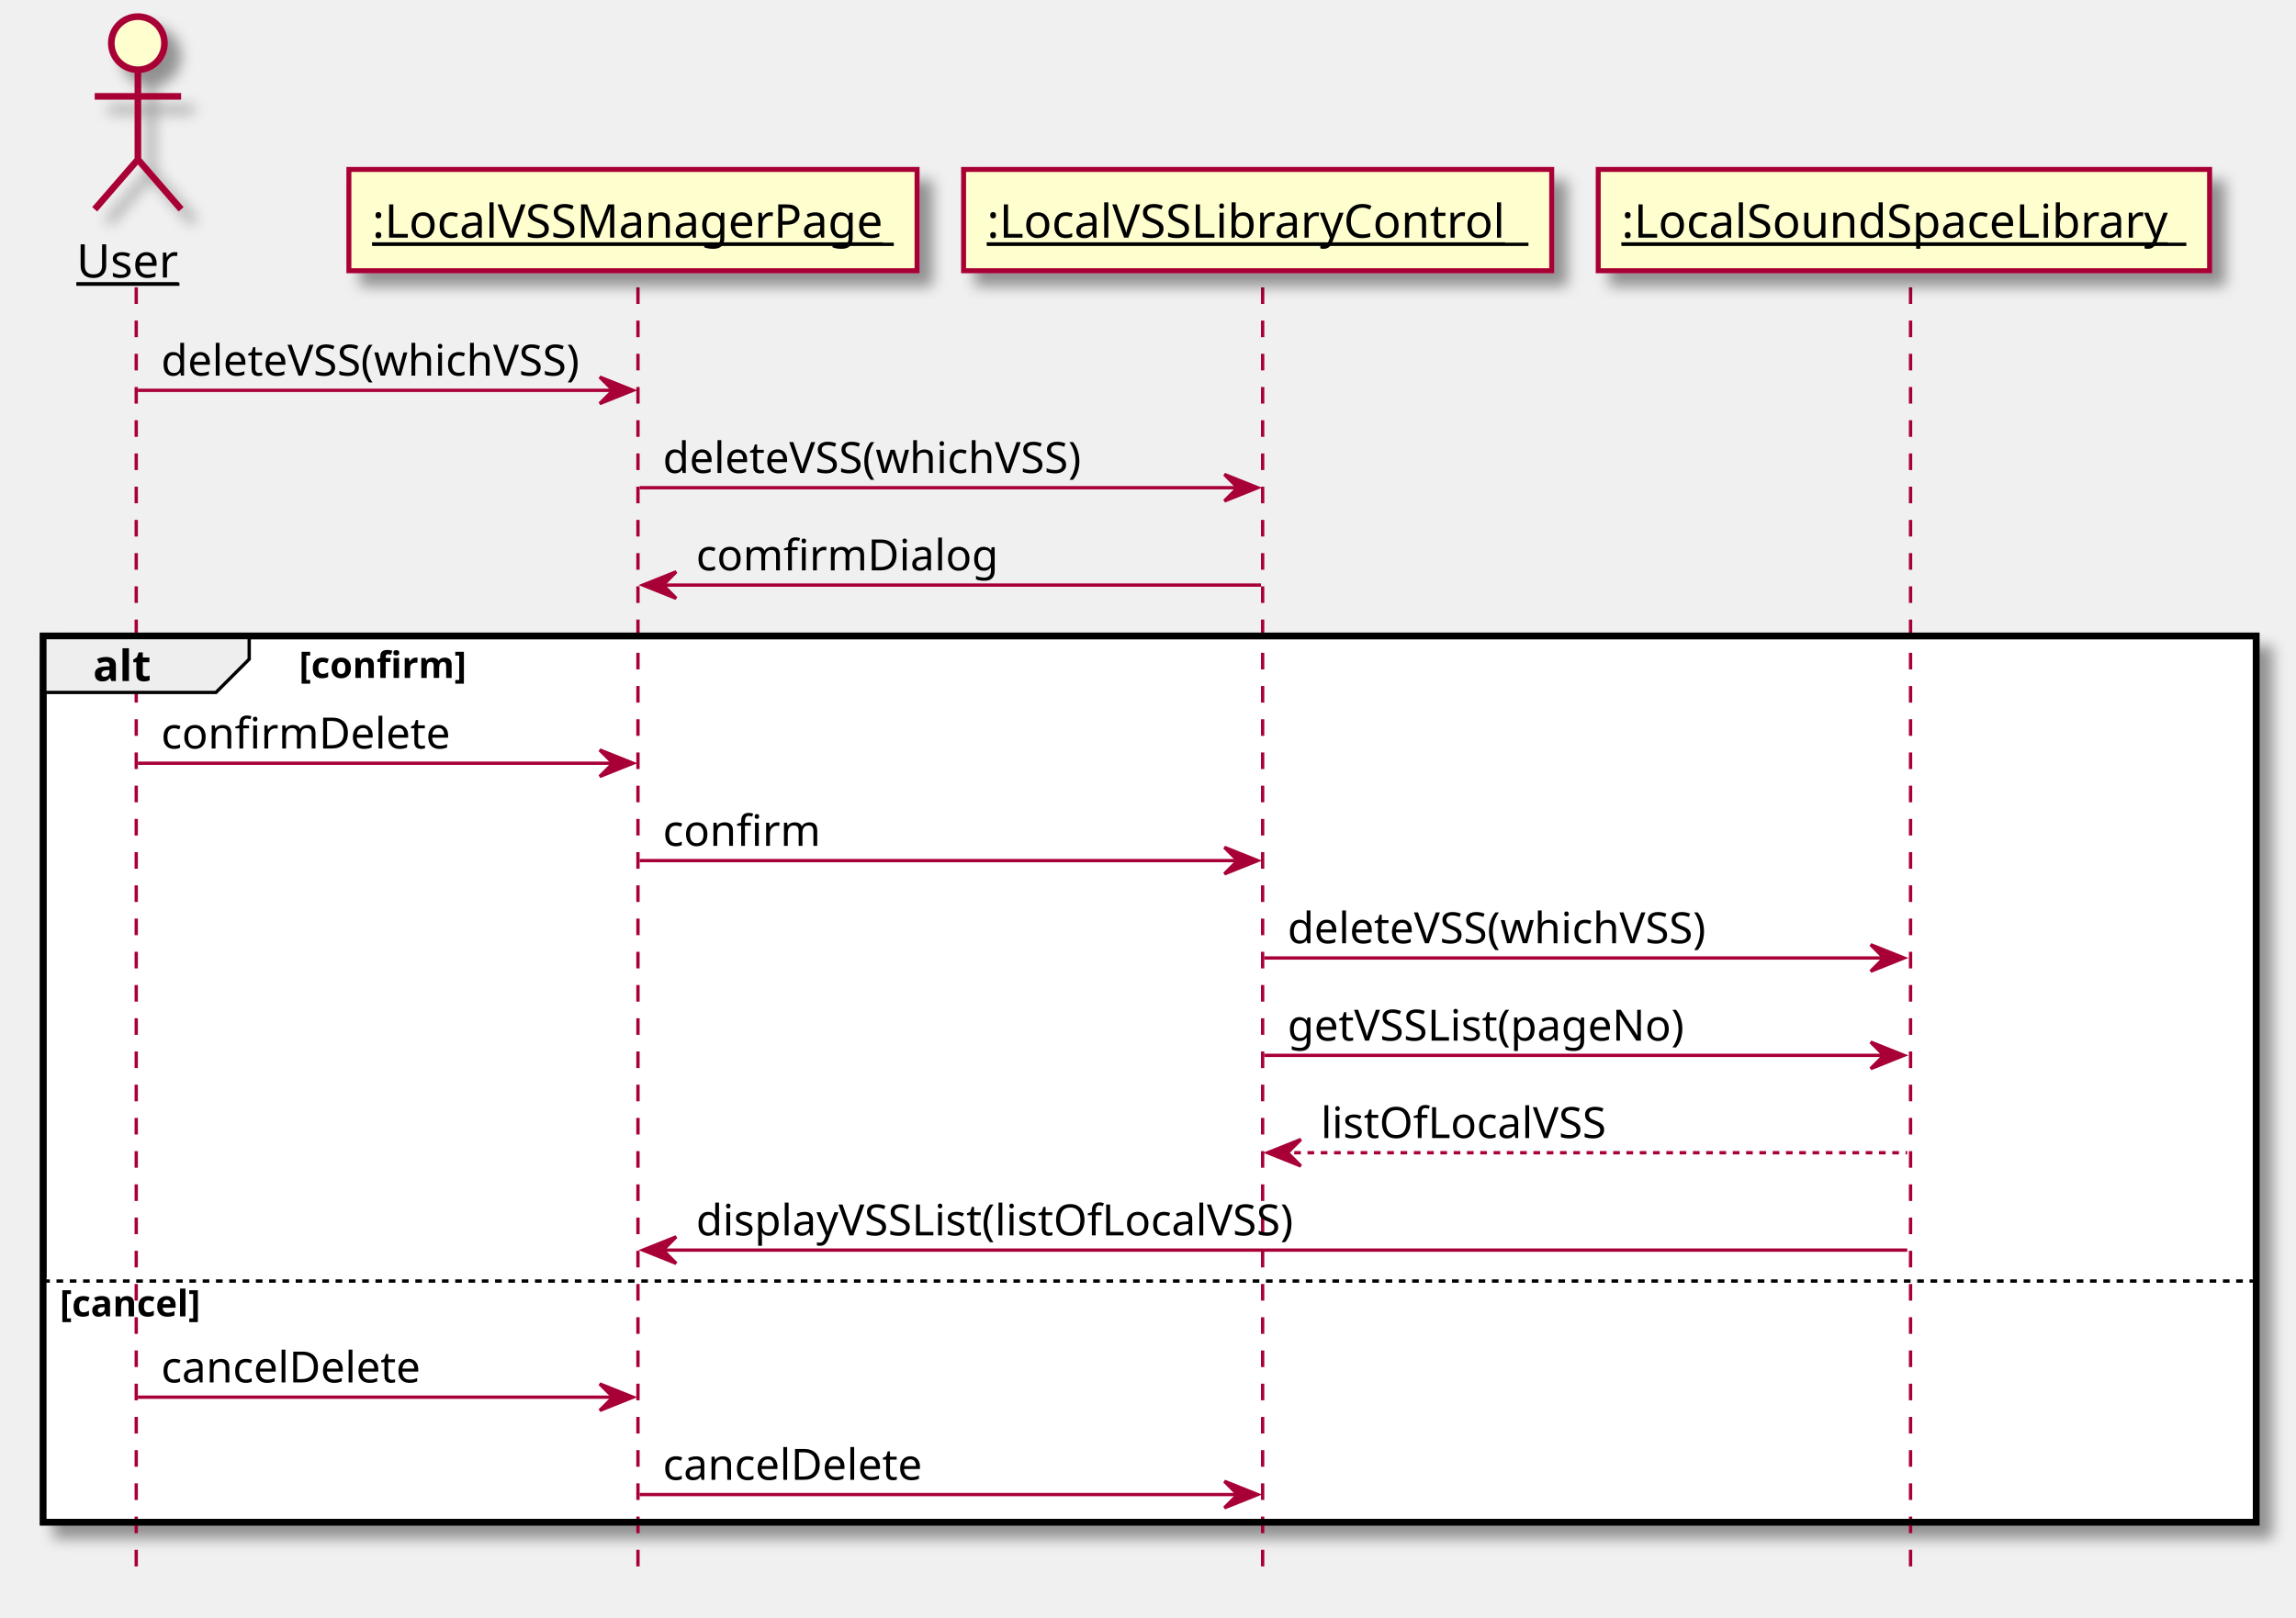
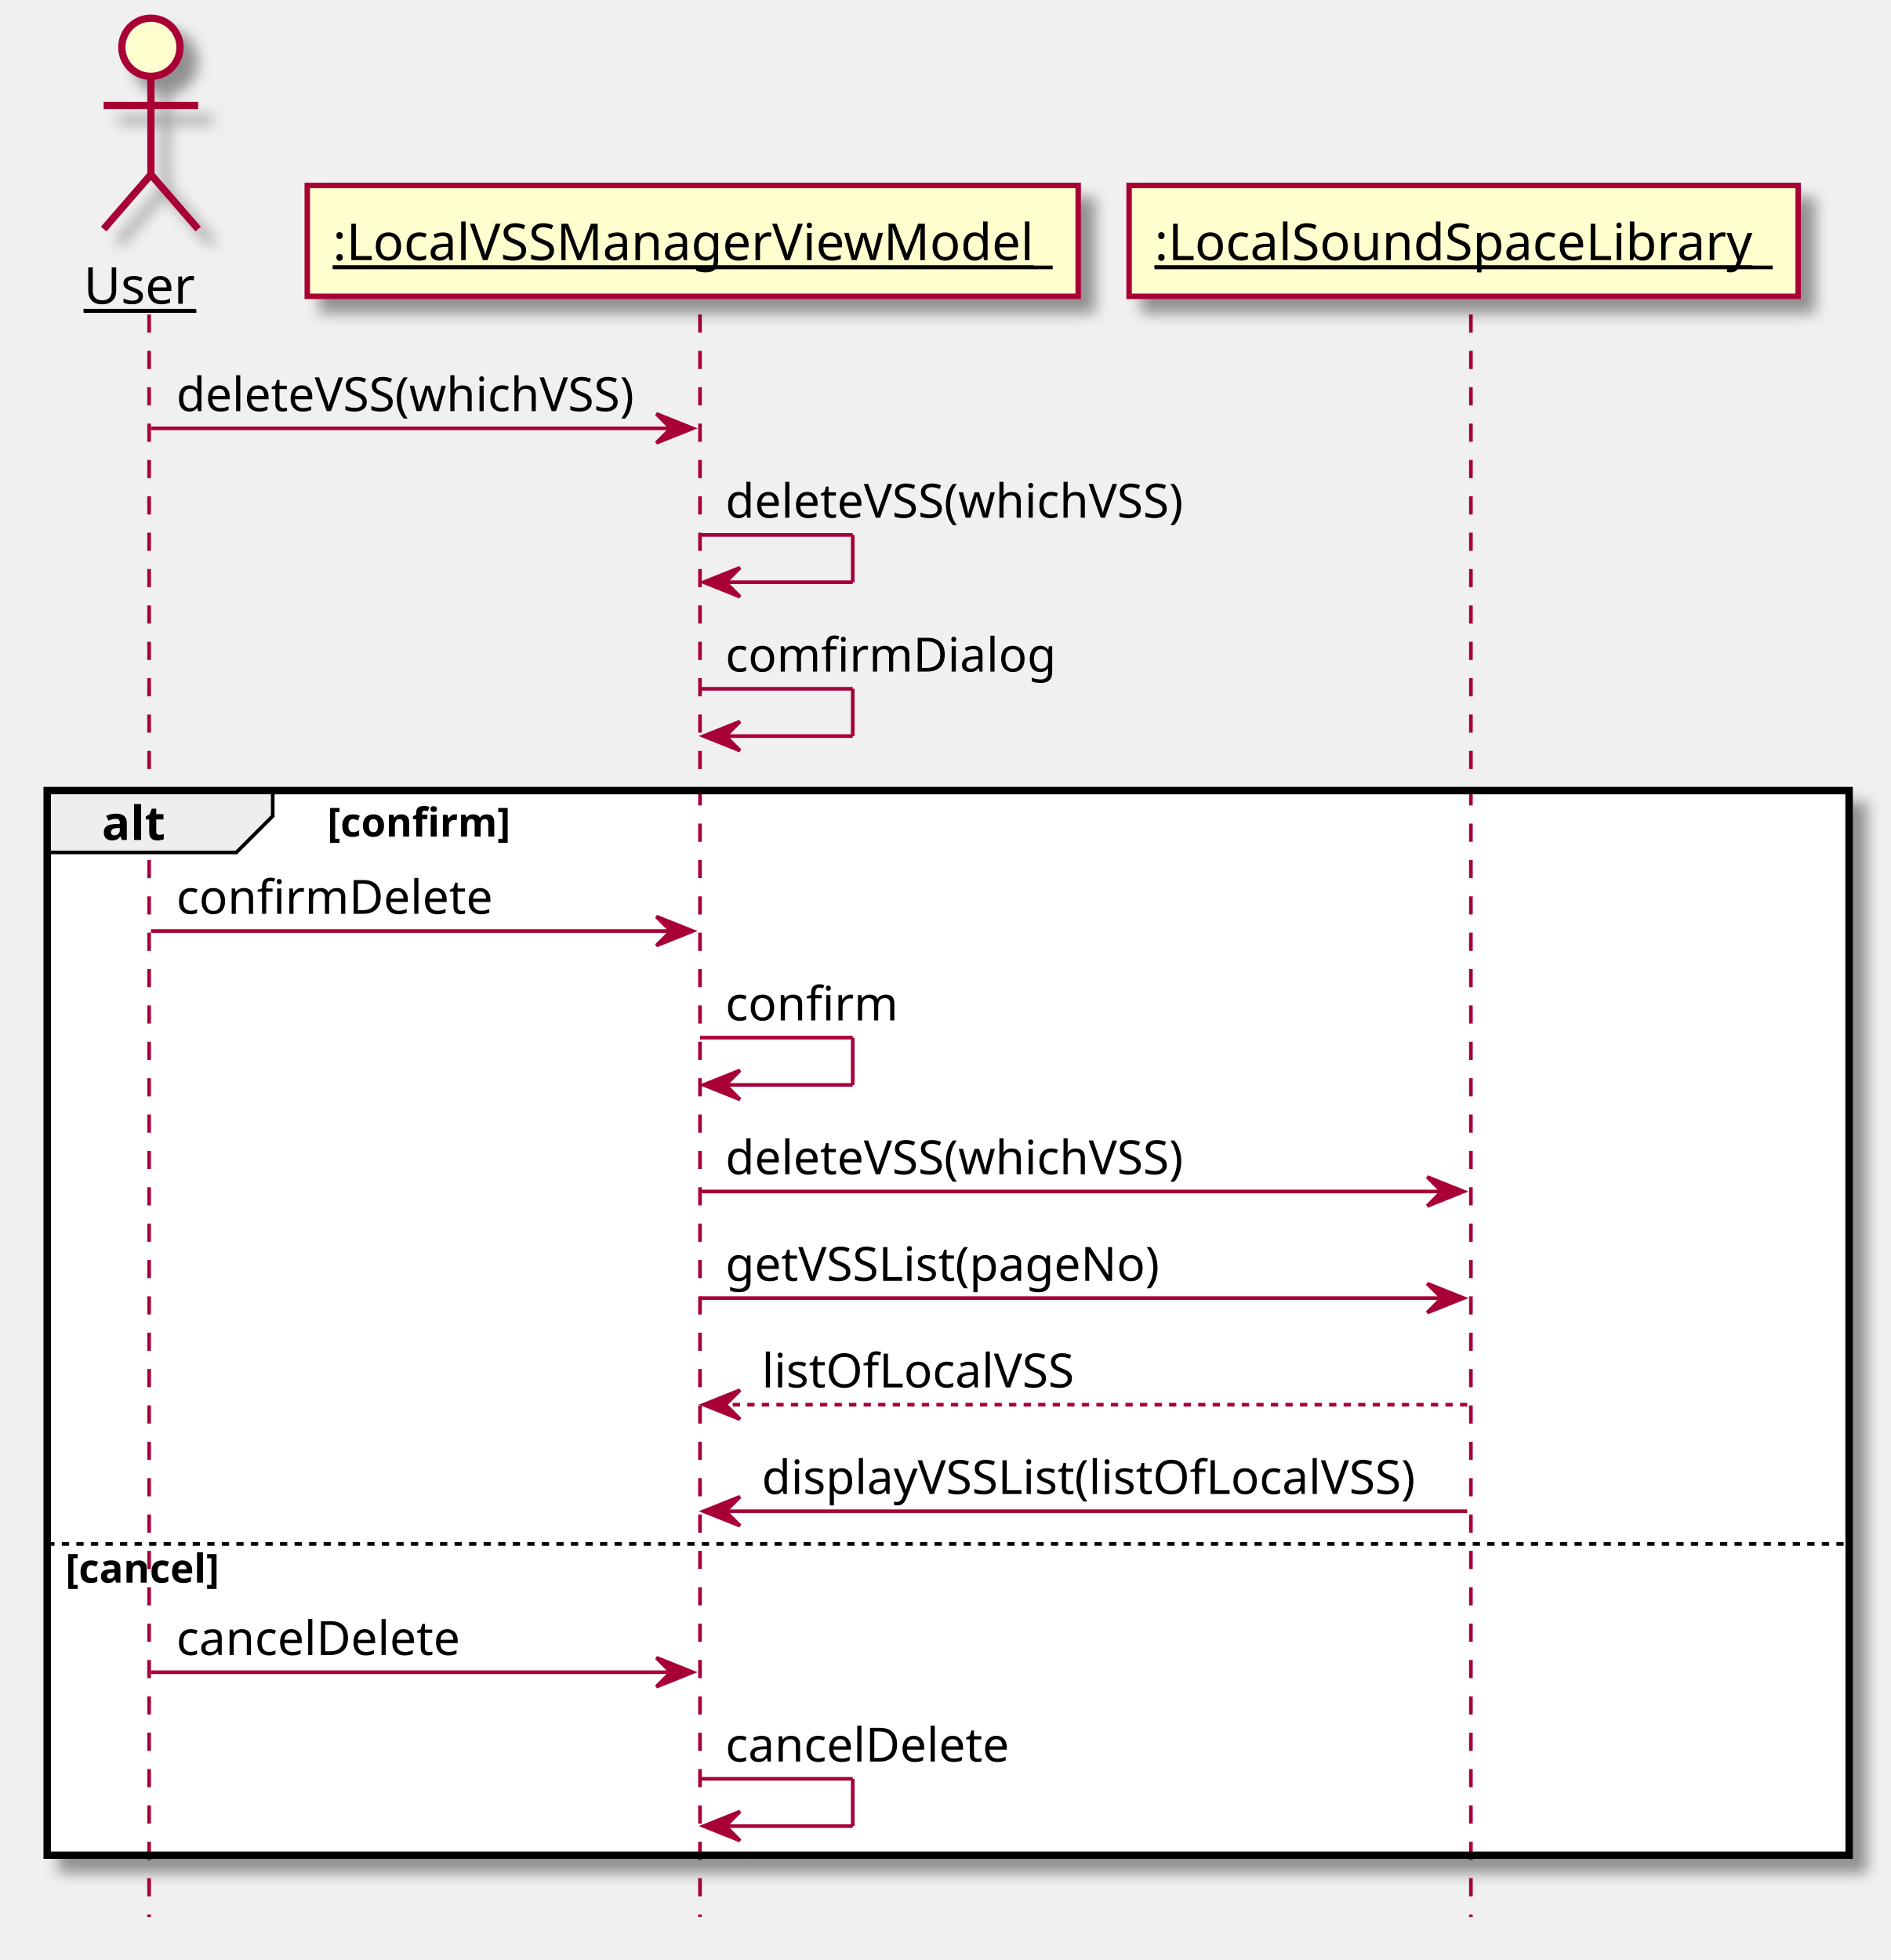
- <svg xmlns="http://www.w3.org/2000/svg" contentScriptType="application/ecmascript" contentStyleType="text/css" height="487px" preserveAspectRatio="none" style="width:691px;height:487px;" version="1.1" viewBox="0 0 691 487" width="691px" zoomAndPan="magnify">
+ <svg xmlns="http://www.w3.org/2000/svg" contentScriptType="application/ecmascript" contentStyleType="text/css" height="539px" preserveAspectRatio="none" style="width:520px;height:539px;" version="1.1" viewBox="0 0 520 539" width="520px" zoomAndPan="magnify">
  <defs>
-     <filter height="300%" id="fpjriyfvmybf5" width="300%" x="-1" y="-1">
+     <filter height="300%" id="f1a4ona3uliuw6" width="300%" x="-1" y="-1">
      <feGaussianBlur result="blurOut" stdDeviation="2.0" />
      <feColorMatrix in="blurOut" result="blurOut2" type="matrix" values="0 0 0 0 0 0 0 0 0 0 0 0 0 0 0 0 0 0 .4 0" />
      <feOffset dx="4.0" dy="4.0" in="blurOut2" result="blurOut3" />
      <feBlend in="SourceGraphic" in2="blurOut3" mode="normal" />
    </filter>
  </defs>
  <g>
-     <rect fill="#FFFFFF" filter="url(#fpjriyfvmybf5)" height="266.75" style="stroke: #000000; stroke-width: 2.0;" width="666" x="13" y="191.42" />
-     <rect fill="#FFFFFF" height="73.576" style="stroke: none; stroke-width: 1.0;" width="666" x="13" y="384.594" />
-     <line style="stroke: #A80036; stroke-width: 1.0; stroke-dasharray: 5.0,5.0;" x1="41" x2="41" y1="86.488" y2="475.17" />
-     <line style="stroke: #A80036; stroke-width: 1.0; stroke-dasharray: 5.0,5.0;" x1="192" x2="192" y1="86.488" y2="475.17" />
-     <line style="stroke: #A80036; stroke-width: 1.0; stroke-dasharray: 5.0,5.0;" x1="380" x2="380" y1="86.488" y2="475.17" />
-     <line style="stroke: #A80036; stroke-width: 1.0; stroke-dasharray: 5.0,5.0;" x1="575" x2="575" y1="86.488" y2="475.17" />
+     <rect fill="#FFFFFF" filter="url(#f1a4ona3uliuw6)" height="292.75" style="stroke: #000000; stroke-width: 2.0;" width="495.5" x="13" y="217.42" />
+     <rect fill="#FFFFFF" height="86.576" style="stroke: none; stroke-width: 1.0;" width="495.5" x="13" y="423.594" />
+     <line style="stroke: #A80036; stroke-width: 1.0; stroke-dasharray: 5.0,5.0;" x1="41" x2="41" y1="86.488" y2="527.17" />
+     <line style="stroke: #A80036; stroke-width: 1.0; stroke-dasharray: 5.0,5.0;" x1="192.5" x2="192.5" y1="86.488" y2="527.17" />
+     <line style="stroke: #A80036; stroke-width: 1.0; stroke-dasharray: 5.0,5.0;" x1="404.5" x2="404.5" y1="86.488" y2="527.17" />
    <text fill="#000000" font-family="sans-serif" font-size="14" lengthAdjust="spacingAndGlyphs" text-decoration="underline" textLength="31" x="23" y="83.535">User</text>
    <line style="stroke: #000000; stroke-width: 1.0;" x1="23" x2="54" y1="85.535" y2="85.535" />
-     <ellipse cx="41.5" cy="13" fill="#FEFECE" filter="url(#fpjriyfvmybf5)" rx="8" ry="8" style="stroke: #A80036; stroke-width: 2.0;" />
-     <path d="M41.5,21 L41.5,48 M28.5,29 L54.5,29 M41.5,48 L28.5,63 M41.5,48 L54.5,63 " fill="none" filter="url(#fpjriyfvmybf5)" style="stroke: #A80036; stroke-width: 2.0;" />
-     <rect fill="#FEFECE" filter="url(#fpjriyfvmybf5)" height="30.488" style="stroke: #A80036; stroke-width: 1.5;" width="171" x="105" y="51" />
-     <text fill="#000000" font-family="sans-serif" font-size="14" lengthAdjust="spacingAndGlyphs" text-decoration="underline" textLength="157" x="112" y="71.535">:LocalVSSManagerPage</text>
-     <line style="stroke: #000000; stroke-width: 1.0;" x1="112" x2="269" y1="73.535" y2="73.535" />
-     <rect fill="#FEFECE" filter="url(#fpjriyfvmybf5)" height="30.488" style="stroke: #A80036; stroke-width: 1.5;" width="177" x="290" y="51" />
-     <text fill="#000000" font-family="sans-serif" font-size="14" lengthAdjust="spacingAndGlyphs" text-decoration="underline" textLength="163" x="297" y="71.535">:LocalVSSLibraryControl</text>
-     <line style="stroke: #000000; stroke-width: 1.0;" x1="297" x2="460" y1="73.535" y2="73.535" />
-     <rect fill="#FEFECE" filter="url(#fpjriyfvmybf5)" height="30.488" style="stroke: #A80036; stroke-width: 1.5;" width="184" x="481" y="51" />
-     <text fill="#000000" font-family="sans-serif" font-size="14" lengthAdjust="spacingAndGlyphs" text-decoration="underline" textLength="170" x="488" y="71.535">:LocalSoundSpaceLibrary</text>
-     <line style="stroke: #000000; stroke-width: 1.0;" x1="488" x2="658" y1="73.535" y2="73.535" />
-     <polygon fill="#A80036" points="180.5,113.488,190.5,117.488,180.5,121.488,184.5,117.488" style="stroke: #A80036; stroke-width: 1.0;" />
-     <line style="stroke: #A80036; stroke-width: 1.0;" x1="41.5" x2="186.5" y1="117.488" y2="117.488" />
+     <ellipse cx="41.5" cy="13" fill="#FEFECE" filter="url(#f1a4ona3uliuw6)" rx="8" ry="8" style="stroke: #A80036; stroke-width: 2.0;" />
+     <path d="M41.5,21 L41.5,48 M28.5,29 L54.5,29 M41.5,48 L28.5,63 M41.5,48 L54.5,63 " fill="none" filter="url(#f1a4ona3uliuw6)" style="stroke: #A80036; stroke-width: 2.0;" />
+     <rect fill="#FEFECE" filter="url(#f1a4ona3uliuw6)" height="30.488" style="stroke: #A80036; stroke-width: 1.5;" width="212" x="84.5" y="51" />
+     <text fill="#000000" font-family="sans-serif" font-size="14" lengthAdjust="spacingAndGlyphs" text-decoration="underline" textLength="198" x="91.5" y="71.535">:LocalVSSManagerViewModel</text>
+     <line style="stroke: #000000; stroke-width: 1.0;" x1="91.5" x2="289.5" y1="73.535" y2="73.535" />
+     <rect fill="#FEFECE" filter="url(#f1a4ona3uliuw6)" height="30.488" style="stroke: #A80036; stroke-width: 1.5;" width="184" x="310.5" y="51" />
+     <text fill="#000000" font-family="sans-serif" font-size="14" lengthAdjust="spacingAndGlyphs" text-decoration="underline" textLength="170" x="317.5" y="71.535">:LocalSoundSpaceLibrary</text>
+     <line style="stroke: #000000; stroke-width: 1.0;" x1="317.5" x2="487.5" y1="73.535" y2="73.535" />
+     <polygon fill="#A80036" points="180.5,113.799,190.5,117.799,180.5,121.799,184.5,117.799" style="stroke: #A80036; stroke-width: 1.0;" />
+     <line style="stroke: #A80036; stroke-width: 1.0;" x1="41.5" x2="186.5" y1="117.799" y2="117.799" />
    <text fill="#000000" font-family="sans-serif" font-size="13" lengthAdjust="spacingAndGlyphs" textLength="127" x="48.5" y="113.057">deleteVSS(whichVSS)</text>
-     <polygon fill="#A80036" points="368.5,142.799,378.5,146.799,368.5,150.799,372.5,146.799" style="stroke: #A80036; stroke-width: 1.0;" />
-     <line style="stroke: #A80036; stroke-width: 1.0;" x1="192.5" x2="374.5" y1="146.799" y2="146.799" />
+     <line style="stroke: #A80036; stroke-width: 1.0;" x1="192.5" x2="234.5" y1="147.109" y2="147.109" />
+     <line style="stroke: #A80036; stroke-width: 1.0;" x1="234.5" x2="234.5" y1="147.109" y2="160.109" />
+     <line style="stroke: #A80036; stroke-width: 1.0;" x1="193.5" x2="234.5" y1="160.109" y2="160.109" />
+     <polygon fill="#A80036" points="203.5,156.109,193.5,160.109,203.5,164.109,199.5,160.109" style="stroke: #A80036; stroke-width: 1.0;" />
    <text fill="#000000" font-family="sans-serif" font-size="13" lengthAdjust="spacingAndGlyphs" textLength="127" x="199.5" y="142.367">deleteVSS(whichVSS)</text>
-     <polygon fill="#A80036" points="203.5,172.109,193.5,176.109,203.5,180.109,199.5,176.109" style="stroke: #A80036; stroke-width: 1.0;" />
-     <line style="stroke: #A80036; stroke-width: 1.0;" x1="197.5" x2="379.5" y1="176.109" y2="176.109" />
-     <text fill="#000000" font-family="sans-serif" font-size="13" lengthAdjust="spacingAndGlyphs" textLength="94" x="209.5" y="171.678">comfirmDialog</text>
-     <path d="M13,191.42 L75,191.42 L75,198.42 L65,208.42 L13,208.42 L13,191.42 " fill="#EEEEEE" style="stroke: #000000; stroke-width: 1.0;" />
-     <rect fill="none" height="266.75" style="stroke: #000000; stroke-width: 2.0;" width="666" x="13" y="191.42" />
-     <text fill="#000000" font-family="sans-serif" font-size="13" font-weight="bold" lengthAdjust="spacingAndGlyphs" textLength="17" x="28" y="204.988">alt</text>
-     <text fill="#000000" font-family="sans-serif" font-size="11" font-weight="bold" lengthAdjust="spacingAndGlyphs" textLength="53" x="90" y="204.055">[confirm]</text>
-     <polygon fill="#A80036" points="180.5,225.731,190.5,229.731,180.5,233.731,184.5,229.731" style="stroke: #A80036; stroke-width: 1.0;" />
-     <line style="stroke: #A80036; stroke-width: 1.0;" x1="41.5" x2="186.5" y1="229.731" y2="229.731" />
-     <text fill="#000000" font-family="sans-serif" font-size="13" lengthAdjust="spacingAndGlyphs" textLength="89" x="48.5" y="225.299">confirmDelete</text>
-     <polygon fill="#A80036" points="368.5,255.041,378.5,259.041,368.5,263.041,372.5,259.041" style="stroke: #A80036; stroke-width: 1.0;" />
-     <line style="stroke: #A80036; stroke-width: 1.0;" x1="192.5" x2="374.5" y1="259.041" y2="259.041" />
-     <text fill="#000000" font-family="sans-serif" font-size="13" lengthAdjust="spacingAndGlyphs" textLength="49" x="199.5" y="254.609">confirm</text>
-     <polygon fill="#A80036" points="563,284.352,573,288.352,563,292.352,567,288.352" style="stroke: #A80036; stroke-width: 1.0;" />
-     <line style="stroke: #A80036; stroke-width: 1.0;" x1="380.5" x2="569" y1="288.352" y2="288.352" />
-     <text fill="#000000" font-family="sans-serif" font-size="13" lengthAdjust="spacingAndGlyphs" textLength="127" x="387.5" y="283.92">deleteVSS(whichVSS)</text>
-     <polygon fill="#A80036" points="563,313.662,573,317.662,563,321.662,567,317.662" style="stroke: #A80036; stroke-width: 1.0;" />
-     <line style="stroke: #A80036; stroke-width: 1.0;" x1="380.5" x2="569" y1="317.662" y2="317.662" />
-     <text fill="#000000" font-family="sans-serif" font-size="13" lengthAdjust="spacingAndGlyphs" textLength="121" x="387.5" y="313.231">getVSSList(pageNo)</text>
-     <polygon fill="#A80036" points="391.5,342.973,381.5,346.973,391.5,350.973,387.5,346.973" style="stroke: #A80036; stroke-width: 1.0;" />
-     <line style="stroke: #A80036; stroke-width: 1.0; stroke-dasharray: 2.0,2.0;" x1="385.5" x2="574" y1="346.973" y2="346.973" />
-     <text fill="#000000" font-family="sans-serif" font-size="13" lengthAdjust="spacingAndGlyphs" textLength="90" x="397.5" y="342.541">listOfLocalVSS</text>
-     <polygon fill="#A80036" points="203.5,372.283,193.5,376.283,203.5,380.283,199.5,376.283" style="stroke: #A80036; stroke-width: 1.0;" />
-     <line style="stroke: #A80036; stroke-width: 1.0;" x1="197.5" x2="574" y1="376.283" y2="376.283" />
-     <text fill="#000000" font-family="sans-serif" font-size="13" lengthAdjust="spacingAndGlyphs" textLength="188" x="209.5" y="371.852">displayVSSList(listOfLocalVSS)</text>
-     <line style="stroke: #000000; stroke-width: 1.0; stroke-dasharray: 2.0,2.0;" x1="13" x2="679" y1="385.594" y2="385.594" />
-     <text fill="#000000" font-family="sans-serif" font-size="11" font-weight="bold" lengthAdjust="spacingAndGlyphs" textLength="43" x="18" y="396.228">[cancel]</text>
-     <polygon fill="#A80036" points="180.5,416.549,190.5,420.549,180.5,424.549,184.5,420.549" style="stroke: #A80036; stroke-width: 1.0;" />
-     <line style="stroke: #A80036; stroke-width: 1.0;" x1="41.5" x2="186.5" y1="420.549" y2="420.549" />
-     <text fill="#000000" font-family="sans-serif" font-size="13" lengthAdjust="spacingAndGlyphs" textLength="80" x="48.5" y="416.117">cancelDelete</text>
-     <polygon fill="#A80036" points="368.5,445.859,378.5,449.859,368.5,453.859,372.5,449.859" style="stroke: #A80036; stroke-width: 1.0;" />
-     <line style="stroke: #A80036; stroke-width: 1.0;" x1="192.5" x2="374.5" y1="449.859" y2="449.859" />
-     <text fill="#000000" font-family="sans-serif" font-size="13" lengthAdjust="spacingAndGlyphs" textLength="80" x="199.5" y="445.428">cancelDelete</text>
+     <line style="stroke: #A80036; stroke-width: 1.0;" x1="192.5" x2="234.5" y1="189.42" y2="189.42" />
+     <line style="stroke: #A80036; stroke-width: 1.0;" x1="234.5" x2="234.5" y1="189.42" y2="202.42" />
+     <line style="stroke: #A80036; stroke-width: 1.0;" x1="193.5" x2="234.5" y1="202.42" y2="202.42" />
+     <polygon fill="#A80036" points="203.5,198.42,193.5,202.42,203.5,206.42,199.5,202.42" style="stroke: #A80036; stroke-width: 1.0;" />
+     <text fill="#000000" font-family="sans-serif" font-size="13" lengthAdjust="spacingAndGlyphs" textLength="94" x="199.5" y="184.678">comfirmDialog</text>
+     <path d="M13,217.42 L75,217.42 L75,224.42 L65,234.42 L13,234.42 L13,217.42 " fill="#EEEEEE" style="stroke: #000000; stroke-width: 1.0;" />
+     <rect fill="none" height="292.75" style="stroke: #000000; stroke-width: 2.0;" width="495.5" x="13" y="217.42" />
+     <text fill="#000000" font-family="sans-serif" font-size="13" font-weight="bold" lengthAdjust="spacingAndGlyphs" textLength="17" x="28" y="230.988">alt</text>
+     <text fill="#000000" font-family="sans-serif" font-size="11" font-weight="bold" lengthAdjust="spacingAndGlyphs" textLength="53" x="90" y="230.055">[confirm]</text>
+     <polygon fill="#A80036" points="180.5,252.041,190.5,256.041,180.5,260.041,184.5,256.041" style="stroke: #A80036; stroke-width: 1.0;" />
+     <line style="stroke: #A80036; stroke-width: 1.0;" x1="41.5" x2="186.5" y1="256.041" y2="256.041" />
+     <text fill="#000000" font-family="sans-serif" font-size="13" lengthAdjust="spacingAndGlyphs" textLength="89" x="48.5" y="251.299">confirmDelete</text>
+     <line style="stroke: #A80036; stroke-width: 1.0;" x1="192.5" x2="234.5" y1="285.352" y2="285.352" />
+     <line style="stroke: #A80036; stroke-width: 1.0;" x1="234.5" x2="234.5" y1="285.352" y2="298.352" />
+     <line style="stroke: #A80036; stroke-width: 1.0;" x1="193.5" x2="234.5" y1="298.352" y2="298.352" />
+     <polygon fill="#A80036" points="203.5,294.352,193.5,298.352,203.5,302.352,199.5,298.352" style="stroke: #A80036; stroke-width: 1.0;" />
+     <text fill="#000000" font-family="sans-serif" font-size="13" lengthAdjust="spacingAndGlyphs" textLength="49" x="199.5" y="280.609">confirm</text>
+     <polygon fill="#A80036" points="392.5,323.662,402.5,327.662,392.5,331.662,396.5,327.662" style="stroke: #A80036; stroke-width: 1.0;" />
+     <line style="stroke: #A80036; stroke-width: 1.0;" x1="192.5" x2="398.5" y1="327.662" y2="327.662" />
+     <text fill="#000000" font-family="sans-serif" font-size="13" lengthAdjust="spacingAndGlyphs" textLength="127" x="199.5" y="322.92">deleteVSS(whichVSS)</text>
+     <polygon fill="#A80036" points="392.5,352.973,402.5,356.973,392.5,360.973,396.5,356.973" style="stroke: #A80036; stroke-width: 1.0;" />
+     <line style="stroke: #A80036; stroke-width: 1.0;" x1="192.5" x2="398.5" y1="356.973" y2="356.973" />
+     <text fill="#000000" font-family="sans-serif" font-size="13" lengthAdjust="spacingAndGlyphs" textLength="121" x="199.5" y="352.231">getVSSList(pageNo)</text>
+     <polygon fill="#A80036" points="203.5,382.283,193.5,386.283,203.5,390.283,199.5,386.283" style="stroke: #A80036; stroke-width: 1.0;" />
+     <line style="stroke: #A80036; stroke-width: 1.0; stroke-dasharray: 2.0,2.0;" x1="197.5" x2="403.5" y1="386.283" y2="386.283" />
+     <text fill="#000000" font-family="sans-serif" font-size="13" lengthAdjust="spacingAndGlyphs" textLength="90" x="209.5" y="381.541">listOfLocalVSS</text>
+     <polygon fill="#A80036" points="203.5,411.594,193.5,415.594,203.5,419.594,199.5,415.594" style="stroke: #A80036; stroke-width: 1.0;" />
+     <line style="stroke: #A80036; stroke-width: 1.0;" x1="197.5" x2="403.5" y1="415.594" y2="415.594" />
+     <text fill="#000000" font-family="sans-serif" font-size="13" lengthAdjust="spacingAndGlyphs" textLength="188" x="209.5" y="410.852">displayVSSList(listOfLocalVSS)</text>
+     <line style="stroke: #000000; stroke-width: 1.0; stroke-dasharray: 2.0,2.0;" x1="13" x2="508.5" y1="424.594" y2="424.594" />
+     <text fill="#000000" font-family="sans-serif" font-size="11" font-weight="bold" lengthAdjust="spacingAndGlyphs" textLength="43" x="18" y="435.228">[cancel]</text>
+     <polygon fill="#A80036" points="180.5,455.859,190.5,459.859,180.5,463.859,184.5,459.859" style="stroke: #A80036; stroke-width: 1.0;" />
+     <line style="stroke: #A80036; stroke-width: 1.0;" x1="41.5" x2="186.5" y1="459.859" y2="459.859" />
+     <text fill="#000000" font-family="sans-serif" font-size="13" lengthAdjust="spacingAndGlyphs" textLength="80" x="48.5" y="455.117">cancelDelete</text>
+     <line style="stroke: #A80036; stroke-width: 1.0;" x1="192.5" x2="234.5" y1="489.17" y2="489.17" />
+     <line style="stroke: #A80036; stroke-width: 1.0;" x1="234.5" x2="234.5" y1="489.17" y2="502.17" />
+     <line style="stroke: #A80036; stroke-width: 1.0;" x1="193.5" x2="234.5" y1="502.17" y2="502.17" />
+     <polygon fill="#A80036" points="203.5,498.17,193.5,502.17,203.5,506.17,199.5,502.17" style="stroke: #A80036; stroke-width: 1.0;" />
+     <text fill="#000000" font-family="sans-serif" font-size="13" lengthAdjust="spacingAndGlyphs" textLength="80" x="199.5" y="484.428">cancelDelete</text>
  </g>
</svg>
